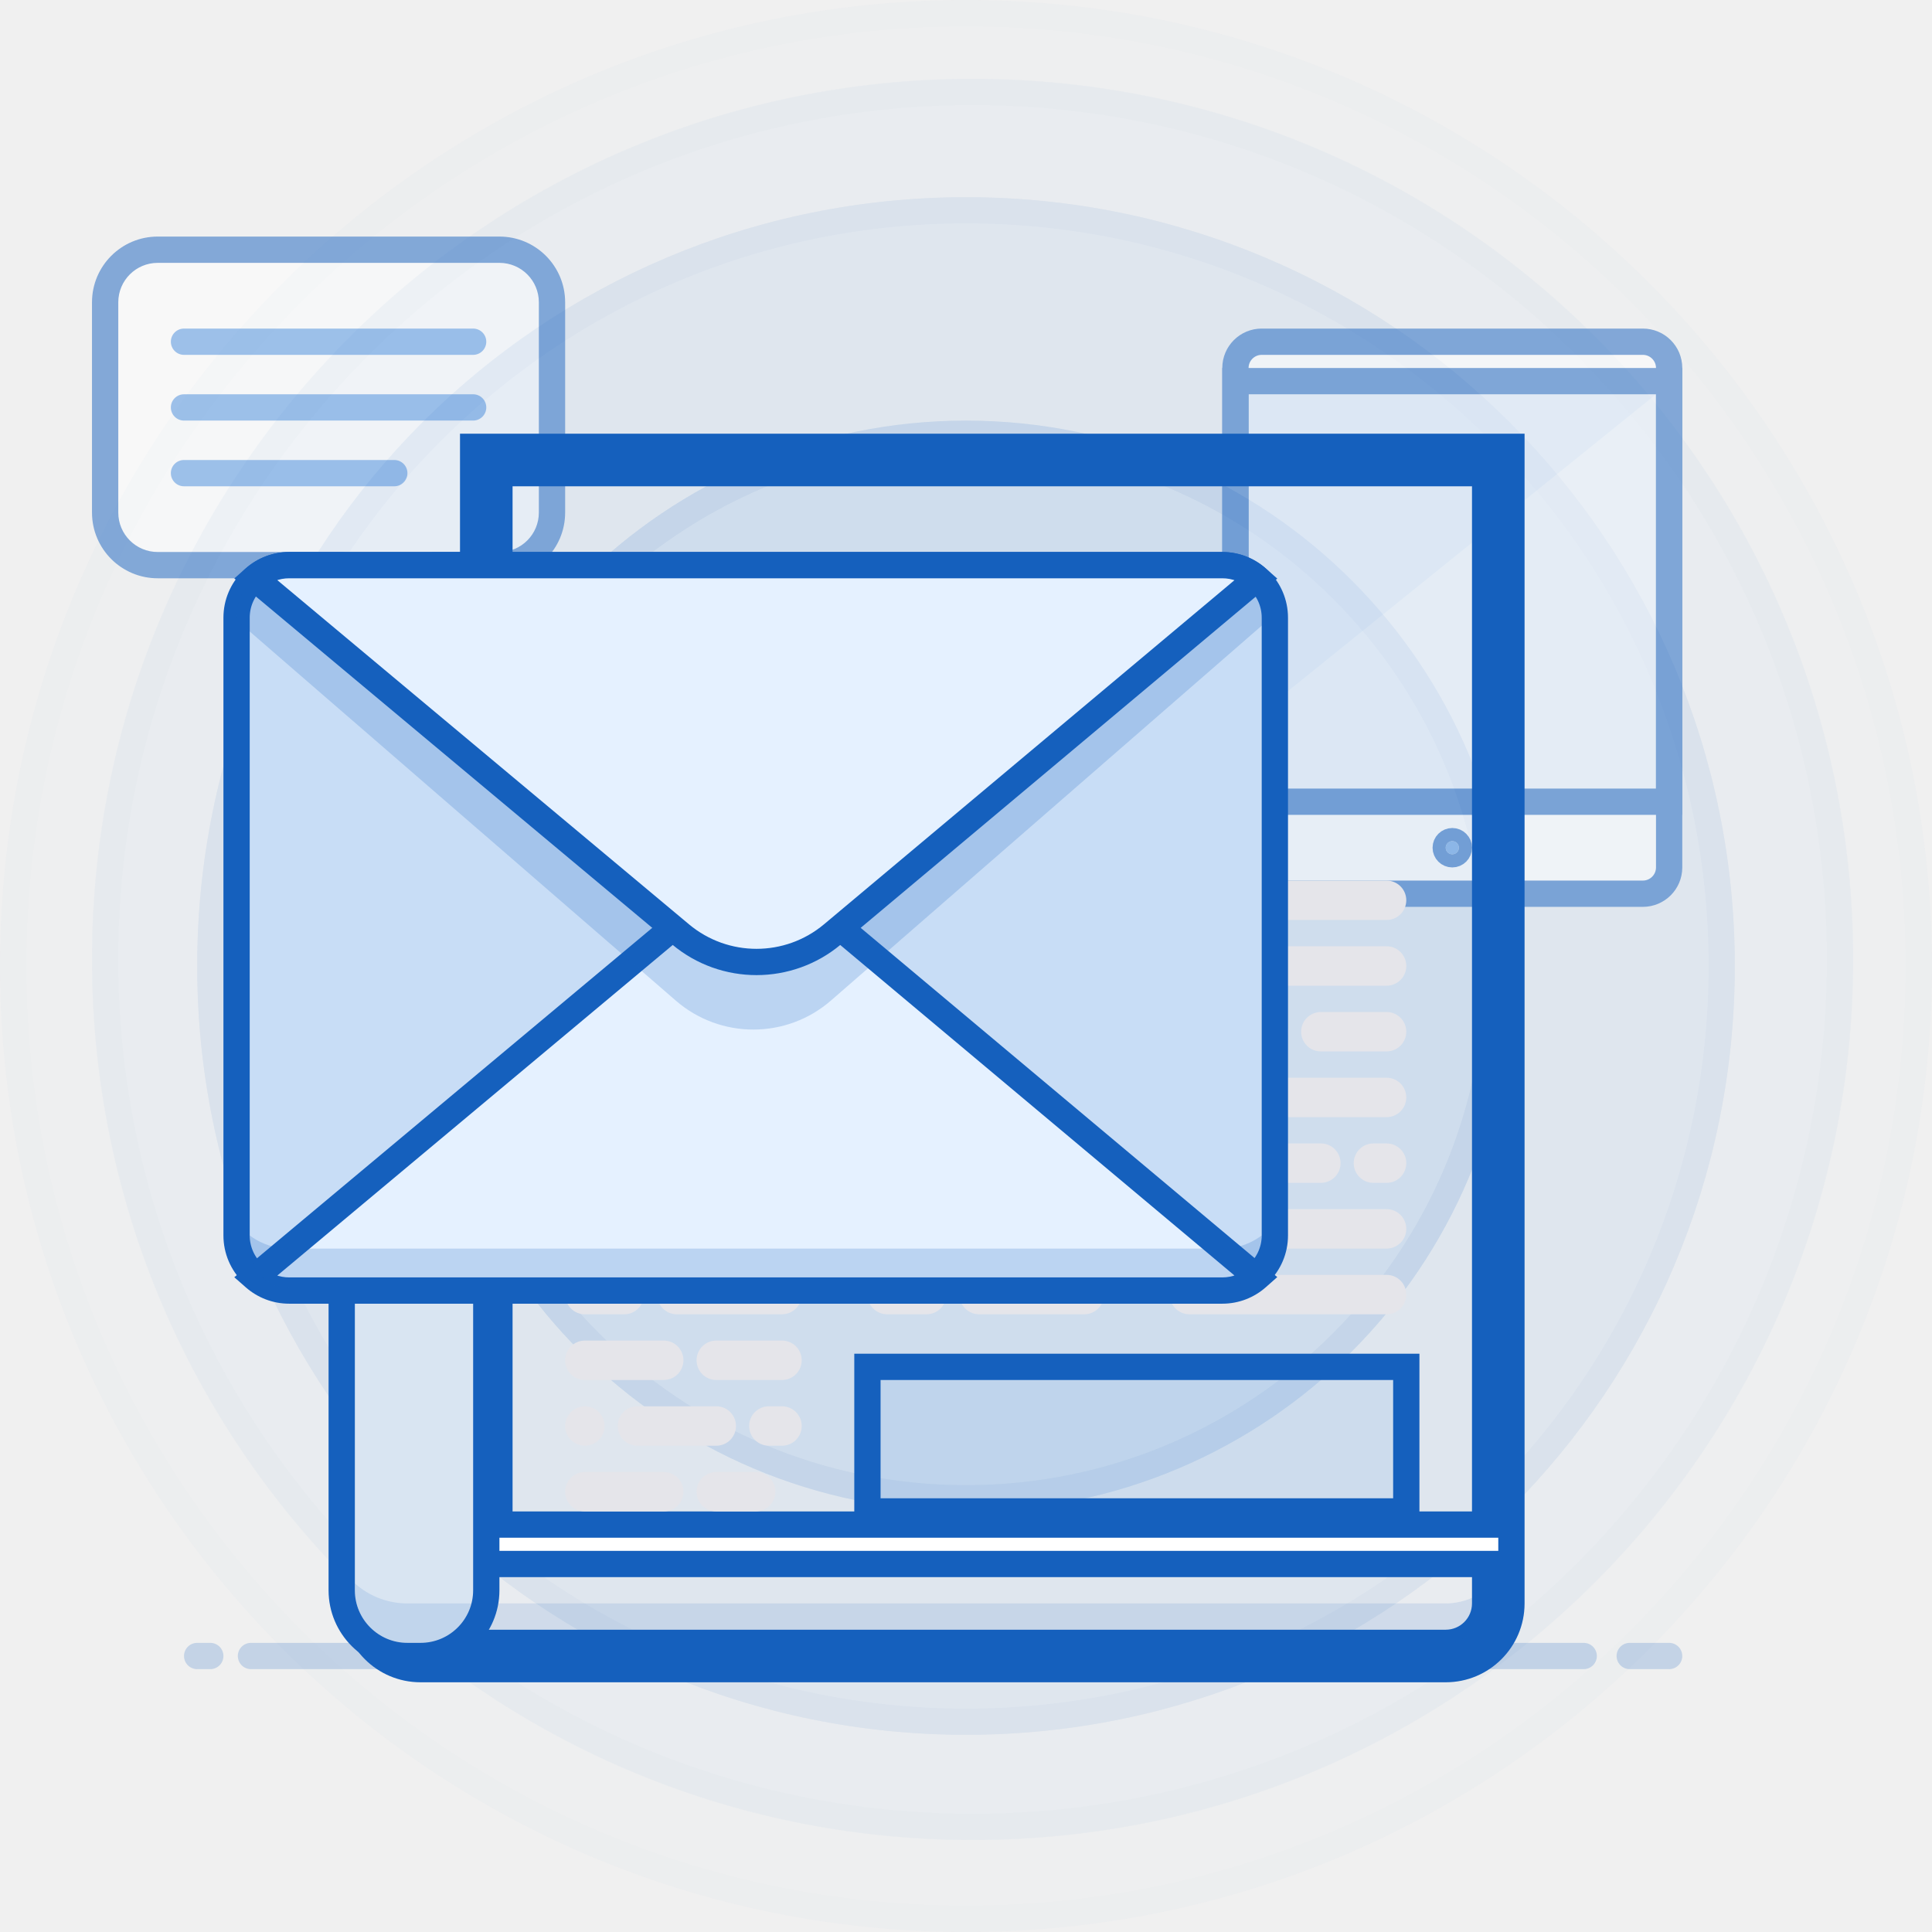
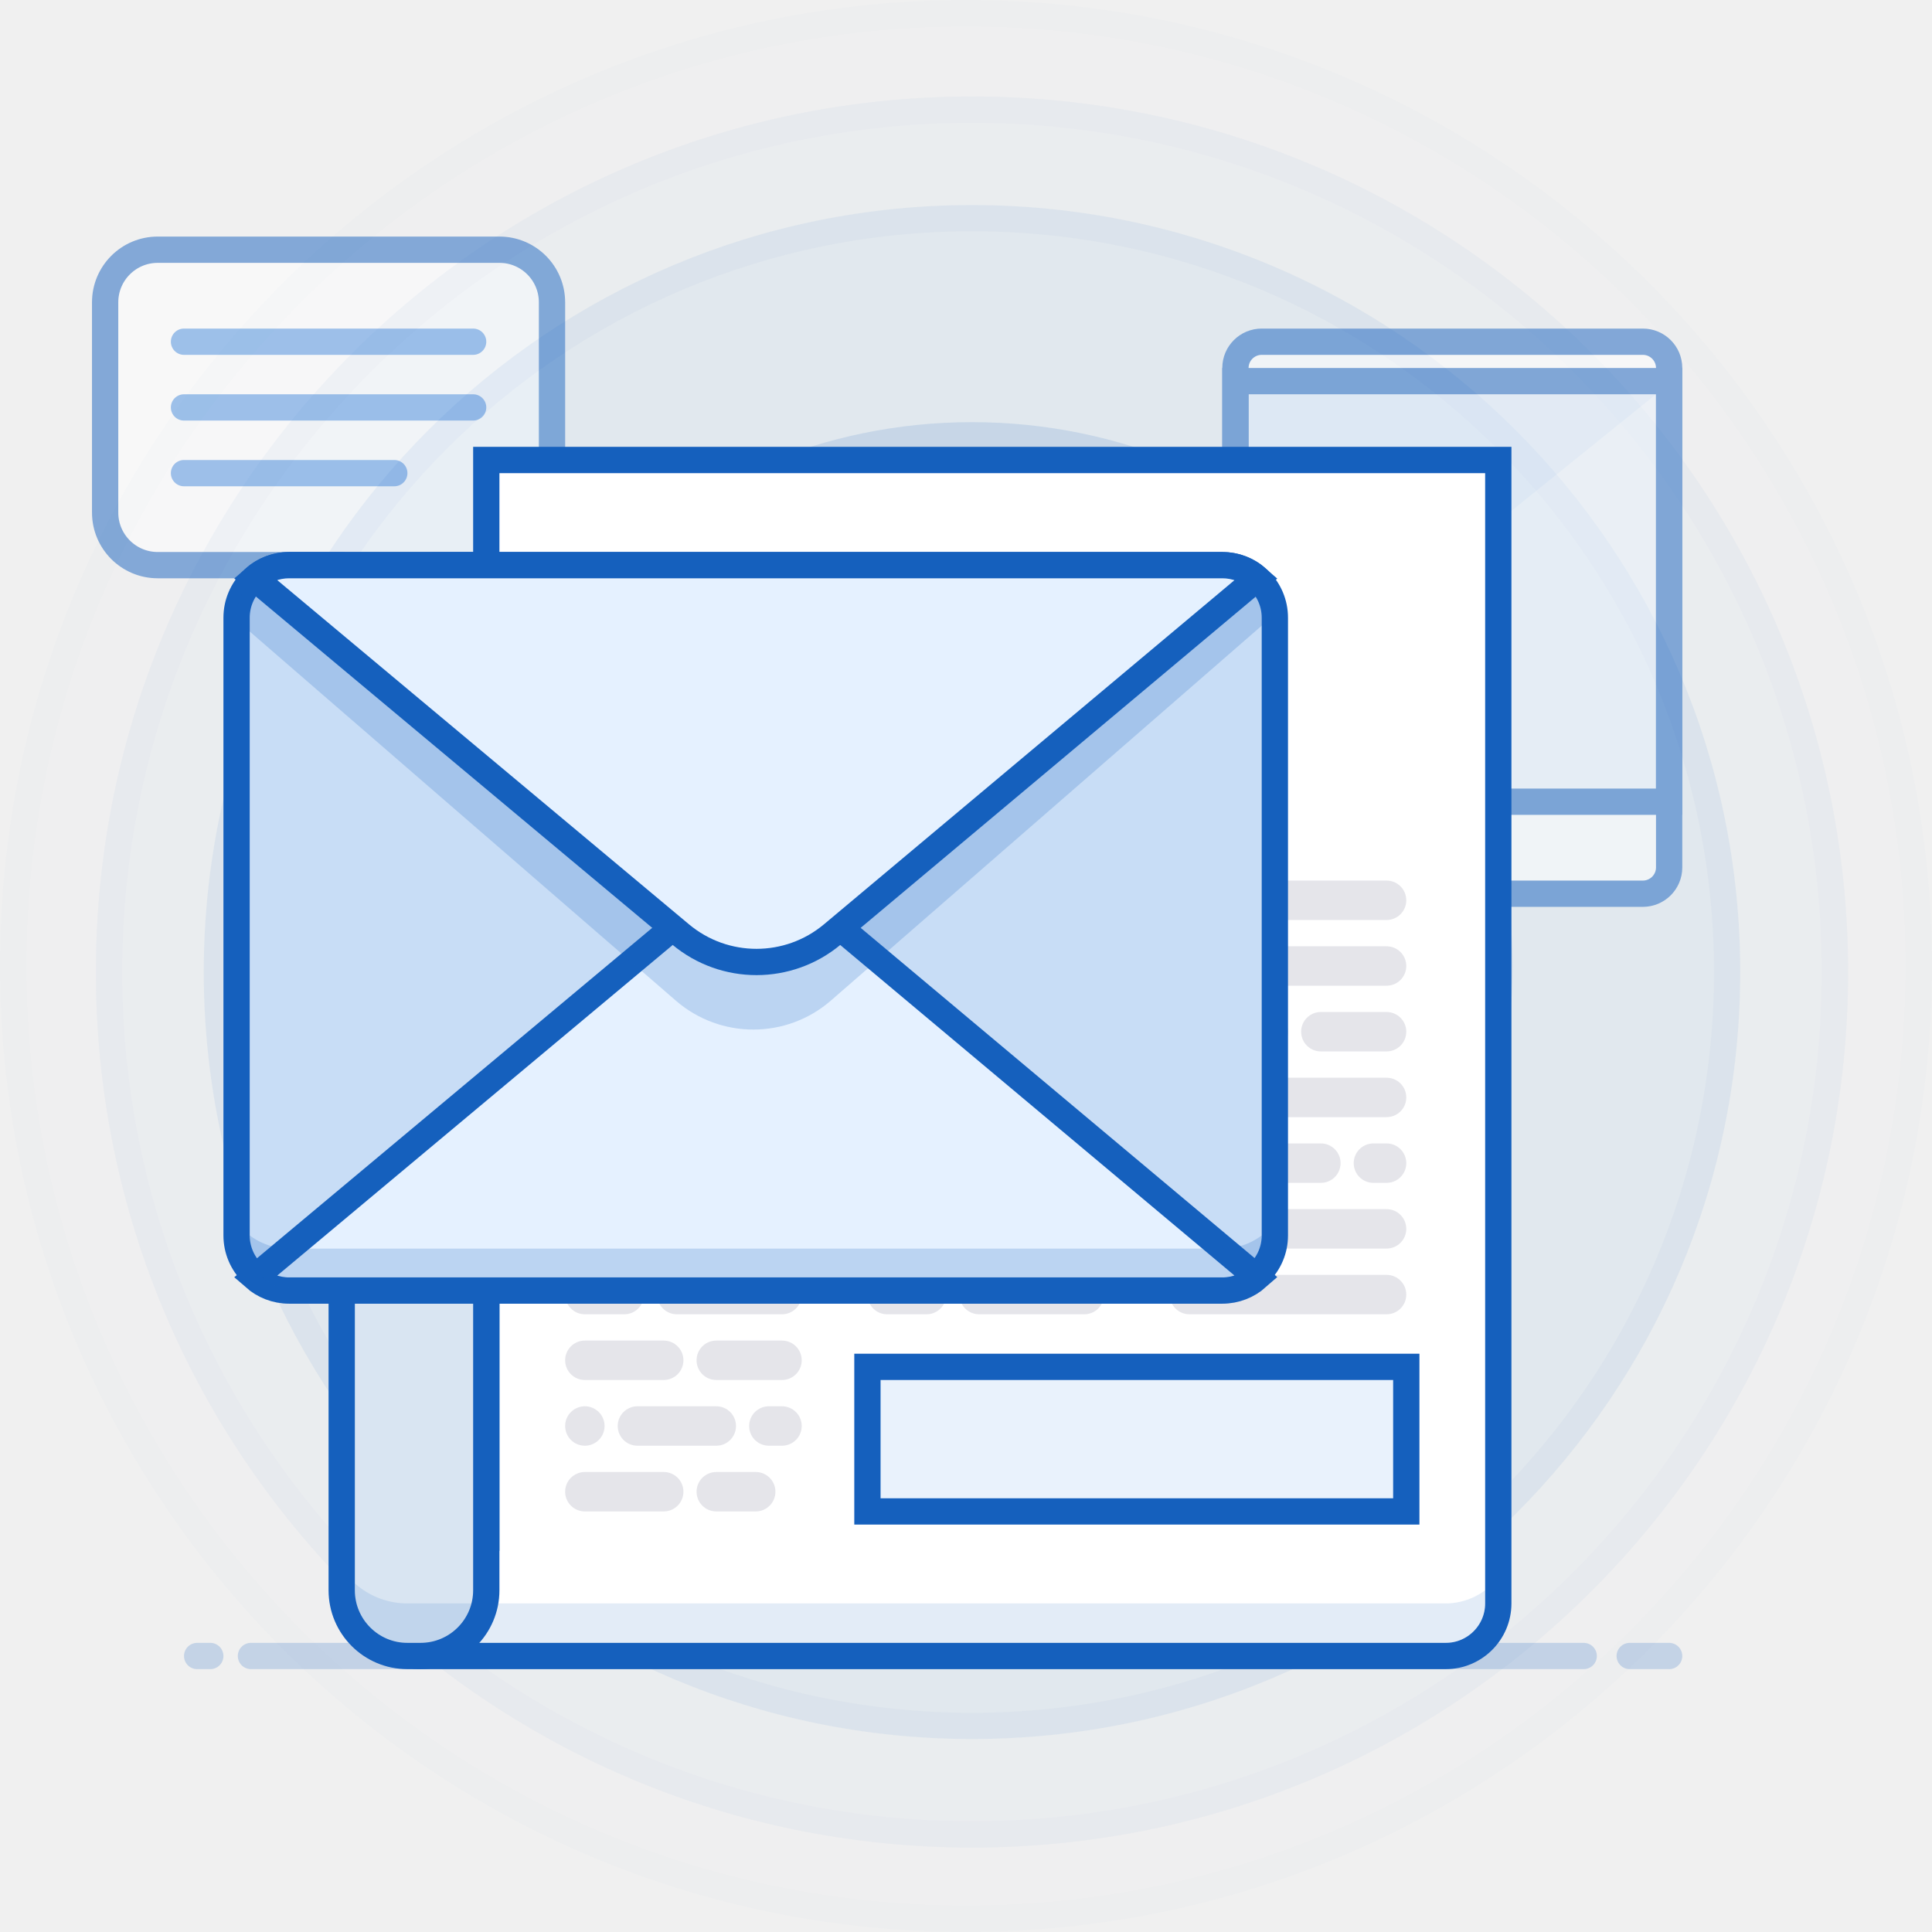
- <svg xmlns="http://www.w3.org/2000/svg" width="147" height="147" viewBox="0 0 147 147" fill="none">
-   <g opacity="0.5">
-     <path fill-rule="evenodd" clip-rule="evenodd" d="M12 19C9.791 19 8 20.791 8 23V39C8 41.209 9.791 43 12 43H26L33 50V43H38C40.209 43 42 41.209 42 39V23C42 20.791 40.209 19 38 19H12Z" fill="white" />
-     <path d="M26 43L26.707 42.293C26.52 42.105 26.265 42 26 42V43ZM33 50L32.293 50.707C32.579 50.993 33.009 51.079 33.383 50.924C33.756 50.769 34 50.404 34 50H33ZM33 43V42C32.448 42 32 42.448 32 43H33ZM9 23C9 21.343 10.343 20 12 20V18C9.239 18 7 20.239 7 23H9ZM9 39V23H7V39H9ZM12 42C10.343 42 9 40.657 9 39H7C7 41.761 9.239 44 12 44V42ZM26 42H12V44H26V42ZM33.707 49.293L26.707 42.293L25.293 43.707L32.293 50.707L33.707 49.293ZM32 43V50H34V43H32ZM38 42H33V44H38V42ZM41 39C41 40.657 39.657 42 38 42V44C40.761 44 43 41.761 43 39H41ZM41 23V39H43V23H41ZM38 20C39.657 20 41 21.343 41 23H43C43 20.239 40.761 18 38 18V20ZM12 20H38V18H12V20Z" fill="#1560BD" />
-     <rect x="13" y="25" width="24" height="2" rx="1" fill="#4A90E2" />
-     <rect x="13" y="30" width="24" height="2" rx="1" fill="#4A90E2" />
-     <rect x="13" y="35" width="18" height="2" rx="1" fill="#4A90E2" />
+ <svg xmlns="http://www.w3.org/2000/svg" width="147px" height="147px" viewBox="0 0 147 147" version="1.1">
+   <g id="Illustration" stroke="none" stroke-width="1" fill="none" fill-rule="evenodd">
+     <g id="icon-23" transform="translate(1, 1)">
+       <g id="News">
+         <g id="Group-31" opacity="0.5" transform="translate(7, 18)">
+           <path d="M30,0 C32.209,-4.05812251e-16 34,1.791 34,4 L34,20 C34,22.209 32.209,24 30,24 L25,24 L25,31 L18,24 L4,24 C1.791,24 2.705415e-16,22.209 0,20 L0,4 C-2.705415e-16,1.791 1.791,4.05812251e-16 4,0 L30,0 Z" id="Combined-Shape" stroke="#1560BD" stroke-width="2" fill="#FFFFFF" stroke-linejoin="round" />
+           <rect id="Rectangle" fill="#4A90E2" x="5" y="6" width="24" height="2" rx="1" />
+           <rect id="Rectangle" fill="#4A90E2" x="5" y="11" width="24" height="2" rx="1" />
+           <rect id="Rectangle" fill="#4A90E2" x="5" y="16" width="18" height="2" rx="1" />
+         </g>
+         <g id="Group" fill="#4A90E2" fill-opacity="0.8" stroke="#1560BD" stroke-width="2">
+           <g id="rings">
+             <circle id="Oval" opacity="0.015" cx="72.5" cy="72.5" r="72.5" />
+             <ellipse id="Oval" opacity="0.04" cx="72.956" cy="72.959" rx="65.66" ry="65.617" />
+             <ellipse id="Oval" opacity="0.07" cx="72.956" cy="72.959" rx="57.453" ry="57.358" />
+             <ellipse id="Oval" opacity="0.13" cx="72.956" cy="72.5" rx="40.126" ry="40.38" />
+             <ellipse id="Oval" opacity="0.1" cx="72.956" cy="72.5" rx="18.239" ry="18.354" />
+           </g>
+         </g>
+         <g id="Group-4" opacity="0.5" transform="translate(93, 25)">
+           <rect id="Rectangle" stroke="#1560BD" stroke-width="2" fill="#FFFFFF" x="0" y="0" width="33" height="42" rx="2" />
+           <rect id="Rectangle" stroke="#1560BD" stroke-width="2" fill-opacity="0.12" fill="#4A90E2" x="0" y="3" width="33" height="32" />
+           <polygon id="Rectangle" fill="#4A90E2" opacity="0.1" points="1 4 32 4 1 29" />
+           <circle id="Oval" stroke="#1560BD" stroke-width="2" fill="#4A90E2" cx="16.5" cy="38.5" r="1" />
+         </g>
+         <g id="Group-2" transform="translate(25, 34)">
+           <path d="M88,87 C88,89.209 86.209,91 84,91 L84,91 L6,91 C3.791,91 2,89.209 2,87 L2,87 L2,82 L11,82 L11,0 L88,0 Z" id="Combined-Shape" stroke="#1560BD" stroke-width="2" fill="#FFFFFF" />
+           <path d="M0,38 L11,38 L11,86 C11,88.761 8.761,91 6,91 L5,91 C2.239,91 3.38176876e-16,88.761 0,86 L0,38 L0,38 Z" id="Rectangle" stroke="#1560BD" stroke-width="2" fill="#D9E5F2" />
+           <path d="M1,85.472 L1.046,85.513 C2.04,86.385 3.325,86.934 4.74,86.994 L4.979,87 L84,87 L84.224,86.995 L84.451,86.979 C85.352,86.894 86.182,86.576 86.879,86.085 L87,85.996 L87,87 C87,88.601 85.742,89.918 84.151,89.996 L83.975,90 L5,90 C2.791,90 1,88.209 1,86 L1,85.472 Z" id="Combined-Shape" fill="#1560BD" fill-rule="nonzero" opacity="0.12" />
+           <rect id="Rectangle" fill="#E5E5EA" x="17" y="57" width="9" height="3" rx="1.5" />
+           <rect id="Rectangle" fill="#E5E5EA" x="27" y="57" width="8" height="3" rx="1.5" />
+           <rect id="Rectangle" fill="#E5E5EA" x="17" y="77" width="9" height="3" rx="1.5" />
+           <rect id="Rectangle" fill="#E5E5EA" x="27" y="77" width="6" height="3" rx="1.5" />
+           <rect id="Rectangle" fill="#E5E5EA" x="17" y="62" width="6" height="3" rx="1.5" />
+           <rect id="Rectangle" fill="#E5E5EA" x="24" y="62" width="11" height="3" rx="1.5" />
+           <rect id="Rectangle" fill="#E5E5EA" x="40" y="57" width="18" height="3" rx="1.5" />
+           <rect id="Rectangle" fill="#E5E5EA" x="63" y="32" width="18" height="3" rx="1.5" />
+           <rect id="Rectangle" fill="#E5E5EA" x="40" y="62" width="6" height="3" rx="1.5" />
+           <rect id="Rectangle" fill="#E5E5EA" x="47" y="62" width="11" height="3" rx="1.5" />
+           <rect id="Rectangle" fill="#E5E5EA" x="63" y="62" width="18" height="3" rx="1.5" />
+           <rect id="Rectangle" fill="#E5E5EA" x="63" y="57" width="6" height="3" rx="1.5" />
+           <rect id="Rectangle" fill="#E5E5EA" x="70" y="57" width="11" height="3" rx="1.5" />
+           <rect id="Rectangle" fill="#E5E5EA" x="17" y="67" width="9" height="3" rx="1.5" />
+           <rect id="Rectangle" fill="#E5E5EA" x="21" y="72" width="9" height="3" rx="1.5" />
+           <rect id="Rectangle" fill="#E5E5EA" x="31" y="72" width="4" height="3" rx="1.5" />
+           <rect id="Rectangle" fill="#E5E5EA" x="27" y="67" width="8" height="3" rx="1.5" />
+           <rect id="Rectangle" fill="#E5E5EA" x="63" y="37" width="6" height="3" rx="1.5" />
+           <rect id="Rectangle" fill="#E5E5EA" x="70" y="37" width="11" height="3" rx="1.5" />
+           <rect id="Rectangle" fill="#E5E5EA" x="63" y="42" width="9" height="3" rx="1.5" />
+           <rect id="Rectangle" fill="#E5E5EA" x="73" y="42" width="8" height="3" rx="1.5" />
+           <rect id="Rectangle" fill="#E5E5EA" x="17" y="72" width="3" height="3" rx="1.5" />
+           <rect id="Rectangle" fill="#E5E5EA" x="63" y="47" width="5" height="3" rx="1.5" />
+           <rect id="Rectangle" fill="#E5E5EA" x="67" y="52" width="9" height="3" rx="1.5" />
+           <rect id="Rectangle" fill="#E5E5EA" x="77" y="52" width="4" height="3" rx="1.5" />
+           <rect id="Rectangle" fill="#E5E5EA" x="69" y="47" width="12" height="3" rx="1.5" />
+           <rect id="Rectangle" fill="#E5E5EA" x="63" y="52" width="3" height="3" rx="1.5" />
+         </g>
+         <rect id="Rectangle" stroke="#1560BD" stroke-width="2" fill-opacity="0.12" fill="#4A90E2" x="42" y="66" width="41" height="21" />
+         <rect id="Rectangle" stroke="#1560BD" stroke-width="2" fill-opacity="0.12" fill="#4A90E2" x="65" y="103" width="41" height="11" />
+         <rect id="Rectangle" fill="#1560BD" x="51" y="42" width="24" height="3" rx="1.5" />
+         <rect id="Rectangle" fill="#1560BD" x="41" y="42" width="7" height="3" rx="1.5" />
+         <polygon id="Rectangle" fill="#4A90E2" opacity="0.1" points="43 67 82 67 43 84" />
+         <line x1="18.093" y1="125" x2="119.5" y2="125" id="Path-4" stroke="#1560BD" stroke-width="2" opacity="0.2" stroke-linecap="round" />
+         <line x1="14" y1="125" x2="15" y2="125" id="Path-4" stroke="#1560BD" stroke-width="2" opacity="0.2" stroke-linecap="round" />
+         <line x1="123" y1="125" x2="126" y2="125" id="Path-4" stroke="#1560BD" stroke-width="2" opacity="0.2" stroke-linecap="round" />
+       </g>
+       <g id="Group-78" transform="translate(17, 42)">
+         <rect id="Rectangle" stroke="#1560BD" stroke-width="2" fill="#C8DDF6" x="0" y="0" width="79" height="55" rx="4" />
+         <path d="M75,25 C76.017,25 76.945,25.379 77.651,26.004 L45.34,53.091 C41.998,55.892 37.13,55.895 33.785,53.099 L1.361,25.994 C2.066,25.375 2.989,25 4,25 L75,25 Z" id="Combined-Shape" stroke="#1560BD" stroke-width="2" fill="#E5F1FF" transform="translate(39.50602, 40.09696) scale(1, -1) translate(-39.50602, -40.09696) " />
+         <path d="M75,51 L75.176,51.005 C76.751,51.096 78,52.402 78,54 L78,55.001 L77.834,54.88 C77.094,54.37 76.208,54.053 75.249,54.006 L75.025,54 L4,54 L3.779,54.005 C2.845,54.046 1.976,54.343 1.242,54.829 L1,55.001 L1,54 C1,52.343 2.343,51 4,51 L75,51 Z" id="Combined-Shape" fill="#1560BD" fill-rule="nonzero" opacity="0.2" transform="translate(39.5, 53.0005) scale(1, -1) translate(-39.5, -53.0005) " />
+         <path d="M75,-3.55271368e-15 C77.123,-3.9427329e-15 78.86,1.654 78.992,3.744 L45.227,33.125 C41.846,36.068 36.814,36.074 33.426,33.139 L-1.82609483e-12,4.183 L-1.82609483e-12,4 C-1.82636537e-12,1.791 1.791,-3.14690143e-15 4,-3.55271368e-15 L75,-3.55271368e-15 Z" id="Combined-Shape" fill="#1560BD" opacity="0.2" />
+         <path d="M75,-1.77635684e-15 C76.017,-1.96313384e-15 76.945,0.379 77.651,1.004 L45.34,28.091 C41.998,30.892 37.13,30.895 33.785,28.099 L1.361,0.994 C2.066,0.375 2.989,-1.59064006e-15 4,-1.77635684e-15 L75,-1.77635684e-15 Z" id="Combined-Shape" stroke="#1560BD" stroke-width="2" fill="#E5F1FF" />
+       </g>
+     </g>
  </g>
-   <g opacity="0.4">
-     <path opacity="0.4" fill-rule="evenodd" clip-rule="evenodd" d="M73.5 114C95.868 114 114 95.868 114 73.5C114 51.133 95.868 33 73.5 33C51.133 33 33 51.133 33 73.5C33 95.868 51.133 114 73.5 114Z" fill="#4A90E2" fill-opacity="0.8" stroke="#1560BD" stroke-width="2" />
-     <path opacity="0.2" fill-rule="evenodd" clip-rule="evenodd" d="M73.5 131C105.256 131 131 105.256 131 73.5C131 41.744 105.256 16 73.5 16C41.744 16 16 41.744 16 73.5C16 105.256 41.744 131 73.5 131Z" fill="#4A90E2" fill-opacity="0.8" stroke="#1560BD" stroke-width="2" />
-     <path opacity="0.1" fill-rule="evenodd" clip-rule="evenodd" d="M74 139C110.451 139 140 109.451 140 73C140 36.549 110.451 7 74 7C37.549 7 8 36.549 8 73C8 109.451 37.549 139 74 139Z" fill="#4A90E2" fill-opacity="0.8" stroke="#1560BD" stroke-width="2" />
-     <path opacity="0.04" fill-rule="evenodd" clip-rule="evenodd" d="M73.5 146C113.541 146 146 113.541 146 73.5C146 33.459 113.541 1 73.5 1C33.459 1 1 33.459 1 73.5C1 113.541 33.459 146 73.5 146Z" fill="#4A90E2" fill-opacity="0.8" stroke="#1560BD" stroke-width="2" />
-     <path opacity="0.4" fill-rule="evenodd" clip-rule="evenodd" d="M74 92C83.941 92 92 83.941 92 74C92 64.059 83.941 56 74 56C64.059 56 56 64.059 56 74C56 83.941 64.059 92 74 92Z" fill="#4A90E2" fill-opacity="0.8" stroke="#1560BD" stroke-width="2" />
-   </g>
-   <g opacity="0.5">
-     <rect x="94" y="26" width="33" height="42" rx="2" fill="white" stroke="#1560BD" stroke-width="2" />
-     <rect x="94" y="29" width="33" height="32" fill="#4A90E2" fill-opacity="0.12" stroke="#1560BD" stroke-width="2" />
-     <path opacity="0.1" fill-rule="evenodd" clip-rule="evenodd" d="M95 30H126L95 55V30Z" fill="#4A90E2" />
-     <path d="M111 64.5C111 64.776 110.776 65 110.5 65C110.224 65 110 64.776 110 64.5C110 64.224 110.224 64 110.5 64C110.776 64 111 64.224 111 64.5Z" fill="#4A90E2" stroke="#1560BD" stroke-width="2" />
-   </g>
-   <path fill-rule="evenodd" clip-rule="evenodd" d="M37 34H36V35V116H28H27V117V122C27 124.761 29.239 127 32 127H110C112.761 127 115 124.761 115 122V119V118V117V116V35V34H114H37ZM113 116V36H38V116H113ZM36 118V119H37H113V122C113 123.657 111.657 125 110 125H32C30.343 125 29 123.657 29 122V118H36Z" fill="white" />
-   <path d="M36 34V33H35V34H36ZM36 116V117H37V116H36ZM27 116V115H26V116H27ZM115 34H116V33H115V34ZM113 116V117H114V116H113ZM113 36H114V35H113V36ZM38 36V35H37V36H38ZM38 116H37V117H38V116ZM36 119H35V120H36V119ZM36 118H37V117H36V118ZM113 119H114V118H113V119ZM29 118V117H28V118H29ZM36 35H37V33H36V35ZM37 35V34H35V35H37ZM37 116V35H35V116H37ZM36 115H28V117H36V115ZM28 115H27V117H28V115ZM26 116V117H28V116H26ZM26 117V122H28V117H26ZM26 122C26 125.314 28.686 128 32 128V126C29.791 126 28 124.209 28 122H26ZM32 128H110V126H32V128ZM110 128C113.314 128 116 125.314 116 122H114C114 124.209 112.209 126 110 126V128ZM116 122V119H114V122H116ZM116 119V118H114V119H116ZM116 118V117H114V118H116ZM116 117V116H114V117H116ZM114 35V116H116V35H114ZM114 34V35H116V34H114ZM114 35H115V33H114V35ZM37 35H114V33H37V35ZM114 116V36H112V116H114ZM113 35H38V37H113V35ZM37 36V116H39V36H37ZM113 115H38V117H113V115ZM37 119V118H35V119H37ZM37 118H36V120H37V118ZM113 118H37V120H113V118ZM112 119V122H114V119H112ZM112 122C112 123.105 111.105 124 110 124V126C112.209 126 114 124.209 114 122H112ZM110 124H32V126H110V124ZM32 124C30.895 124 30 123.105 30 122H28C28 124.209 29.791 126 32 126V124ZM30 122V118H28V122H30ZM29 119H36V117H29V119Z" fill="#1560BD" />
-   <path d="M26 73H37V121C37 123.761 34.761 126 32 126H31C28.239 126 26 123.761 26 121V73Z" fill="#D9E5F2" stroke="#1560BD" stroke-width="2" />
-   <path opacity="0.12" d="M27 120.472L27.046 120.513C28.04 121.385 29.325 121.934 30.741 121.994L30.979 122L110 122L110.224 121.995L110.451 121.979C111.352 121.894 112.182 121.576 112.879 121.085L113 120.996V122C113 123.601 111.742 124.918 110.151 124.996L109.975 125L31 125C28.791 125 27 123.209 27 121V120.472Z" fill="#1560BD" />
-   <rect x="43" y="92" width="9" height="3" rx="1.5" fill="#E5E5EA" />
-   <rect x="53" y="92" width="8" height="3" rx="1.5" fill="#E5E5EA" />
-   <rect x="43" y="112" width="9" height="3" rx="1.5" fill="#E5E5EA" />
-   <rect x="53" y="112" width="6" height="3" rx="1.5" fill="#E5E5EA" />
-   <rect x="43" y="97" width="6" height="3" rx="1.5" fill="#E5E5EA" />
-   <rect x="50" y="97" width="11" height="3" rx="1.5" fill="#E5E5EA" />
-   <rect x="66" y="92" width="18" height="3" rx="1.5" fill="#E5E5EA" />
-   <rect x="89" y="67" width="18" height="3" rx="1.5" fill="#E5E5EA" />
-   <rect x="66" y="97" width="6" height="3" rx="1.5" fill="#E5E5EA" />
-   <rect x="73" y="97" width="11" height="3" rx="1.5" fill="#E5E5EA" />
-   <rect x="89" y="97" width="18" height="3" rx="1.5" fill="#E5E5EA" />
-   <rect x="89" y="92" width="6" height="3" rx="1.5" fill="#E5E5EA" />
-   <rect x="96" y="92" width="11" height="3" rx="1.5" fill="#E5E5EA" />
-   <rect x="43" y="102" width="9" height="3" rx="1.5" fill="#E5E5EA" />
-   <rect x="47" y="107" width="9" height="3" rx="1.5" fill="#E5E5EA" />
-   <rect x="57" y="107" width="4" height="3" rx="1.5" fill="#E5E5EA" />
-   <rect x="53" y="102" width="8" height="3" rx="1.5" fill="#E5E5EA" />
-   <rect x="89" y="72" width="6" height="3" rx="1.5" fill="#E5E5EA" />
-   <rect x="96" y="72" width="11" height="3" rx="1.5" fill="#E5E5EA" />
-   <rect x="89" y="77" width="9" height="3" rx="1.5" fill="#E5E5EA" />
-   <rect x="99" y="77" width="8" height="3" rx="1.5" fill="#E5E5EA" />
-   <rect x="43" y="107" width="3" height="3" rx="1.5" fill="#E5E5EA" />
-   <rect x="89" y="82" width="5" height="3" rx="1.5" fill="#E5E5EA" />
-   <rect x="93" y="87" width="9" height="3" rx="1.5" fill="#E5E5EA" />
-   <rect x="103" y="87" width="4" height="3" rx="1.5" fill="#E5E5EA" />
-   <rect x="95" y="82" width="12" height="3" rx="1.5" fill="#E5E5EA" />
-   <rect x="89" y="87" width="3" height="3" rx="1.5" fill="#E5E5EA" />
-   <rect x="43" y="67" width="41" height="21" fill="#4A90E2" fill-opacity="0.12" stroke="#1560BD" stroke-width="2" />
-   <rect x="66" y="104" width="41" height="11" fill="#4A90E2" fill-opacity="0.12" stroke="#1560BD" stroke-width="2" />
-   <rect x="52" y="43" width="24" height="3" rx="1.5" fill="#1560BD" />
-   <rect x="42" y="43" width="7" height="3" rx="1.5" fill="#1560BD" />
-   <path opacity="0.1" fill-rule="evenodd" clip-rule="evenodd" d="M44 68H83L44 85V68Z" fill="#4A90E2" />
-   <path opacity="0.2" d="M19.094 126H120.5" stroke="#1560BD" stroke-width="2" stroke-linecap="round" />
-   <path opacity="0.2" d="M15 126H16" stroke="#1560BD" stroke-width="2" stroke-linecap="round" />
-   <path opacity="0.2" d="M124 126H127" stroke="#1560BD" stroke-width="2" stroke-linecap="round" />
-   <rect x="18" y="43" width="79" height="55" rx="4" fill="#C8DDF6" stroke="#1560BD" stroke-width="2" />
-   <path fill-rule="evenodd" clip-rule="evenodd" d="M95.652 97.19L63.341 70.103C60 67.302 55.132 67.299 51.787 70.095L19.364 97.201C20.068 97.819 20.991 98.194 22.002 98.194H93.002C94.018 98.194 94.946 97.815 95.652 97.19Z" fill="#E5F1FF" />
-   <path d="M95.652 97.19L96.294 96.424L97.184 97.169L96.315 97.939L95.652 97.19ZM63.341 70.103L63.984 69.337H63.984L63.341 70.103ZM51.787 70.095L52.428 70.862L51.787 70.095ZM19.364 97.201L18.704 97.952L17.827 97.182L18.722 96.433L19.364 97.201ZM95.01 97.956L62.699 70.869L63.984 69.337L96.294 96.424L95.01 97.956ZM62.699 70.869C59.729 68.379 55.402 68.377 52.428 70.862L51.146 69.328C54.862 66.221 60.272 66.224 63.984 69.337L62.699 70.869ZM52.428 70.862L20.005 97.968L18.722 96.433L51.146 69.328L52.428 70.862ZM20.023 96.449C20.552 96.913 21.243 97.194 22.002 97.194V99.194C20.739 99.194 19.584 98.725 18.704 97.952L20.023 96.449ZM22.002 97.194H93.002V99.194H22.002V97.194ZM93.002 97.194C93.765 97.194 94.459 96.91 94.989 96.441L96.315 97.939C95.433 98.719 94.272 99.194 93.002 99.194V97.194Z" fill="#1560BD" />
-   <path opacity="0.2" d="M93 98.001L93.176 97.996C94.751 97.905 96 96.599 96 95.001V94L95.834 94.121C95.094 94.632 94.208 94.948 93.249 94.995L93.025 95.001L22 95.001L21.779 94.996C20.845 94.956 19.976 94.658 19.242 94.172L19 94V95.001C19 96.658 20.343 98.001 22 98.001H93Z" fill="#1560BD" />
-   <path opacity="0.2" fill-rule="evenodd" clip-rule="evenodd" d="M96.992 46.743L63.227 76.126C59.846 79.068 54.815 79.074 51.426 76.139L18 47.183V47C18 44.791 19.791 43 22 43H93C95.123 43 96.859 44.654 96.992 46.743Z" fill="#1560BD" />
-   <path fill-rule="evenodd" clip-rule="evenodd" d="M95.652 44.004L63.341 71.091C60 73.892 55.132 73.895 51.787 71.099L19.364 43.993C20.068 43.375 20.991 43 22.002 43H93.002C94.018 43 94.946 43.379 95.652 44.004Z" fill="#E5F1FF" />
-   <path d="M95.652 44.004L96.294 44.77L97.184 44.024L96.315 43.255L95.652 44.004ZM63.341 71.091L63.984 71.857H63.984L63.341 71.091ZM51.787 71.099L52.428 70.332L51.787 71.099ZM19.364 43.993L18.704 43.242L17.827 44.012L18.722 44.761L19.364 43.993ZM95.01 43.237L62.699 70.325L63.984 71.857L96.294 44.77L95.01 43.237ZM62.699 70.325C59.729 72.814 55.402 72.817 52.428 70.332L51.146 71.866C54.862 74.973 60.272 74.969 63.984 71.857L62.699 70.325ZM52.428 70.332L20.005 43.226L18.722 44.761L51.146 71.866L52.428 70.332ZM20.023 44.745C20.552 44.28 21.243 44 22.002 44V42C20.739 42 19.584 42.469 18.704 43.242L20.023 44.745ZM22.002 44H93.002V42H22.002V44ZM93.002 44C93.765 44 94.459 44.284 94.989 44.753L96.315 43.255C95.433 42.475 94.272 42 93.002 42V44Z" fill="#1560BD" />
</svg>
